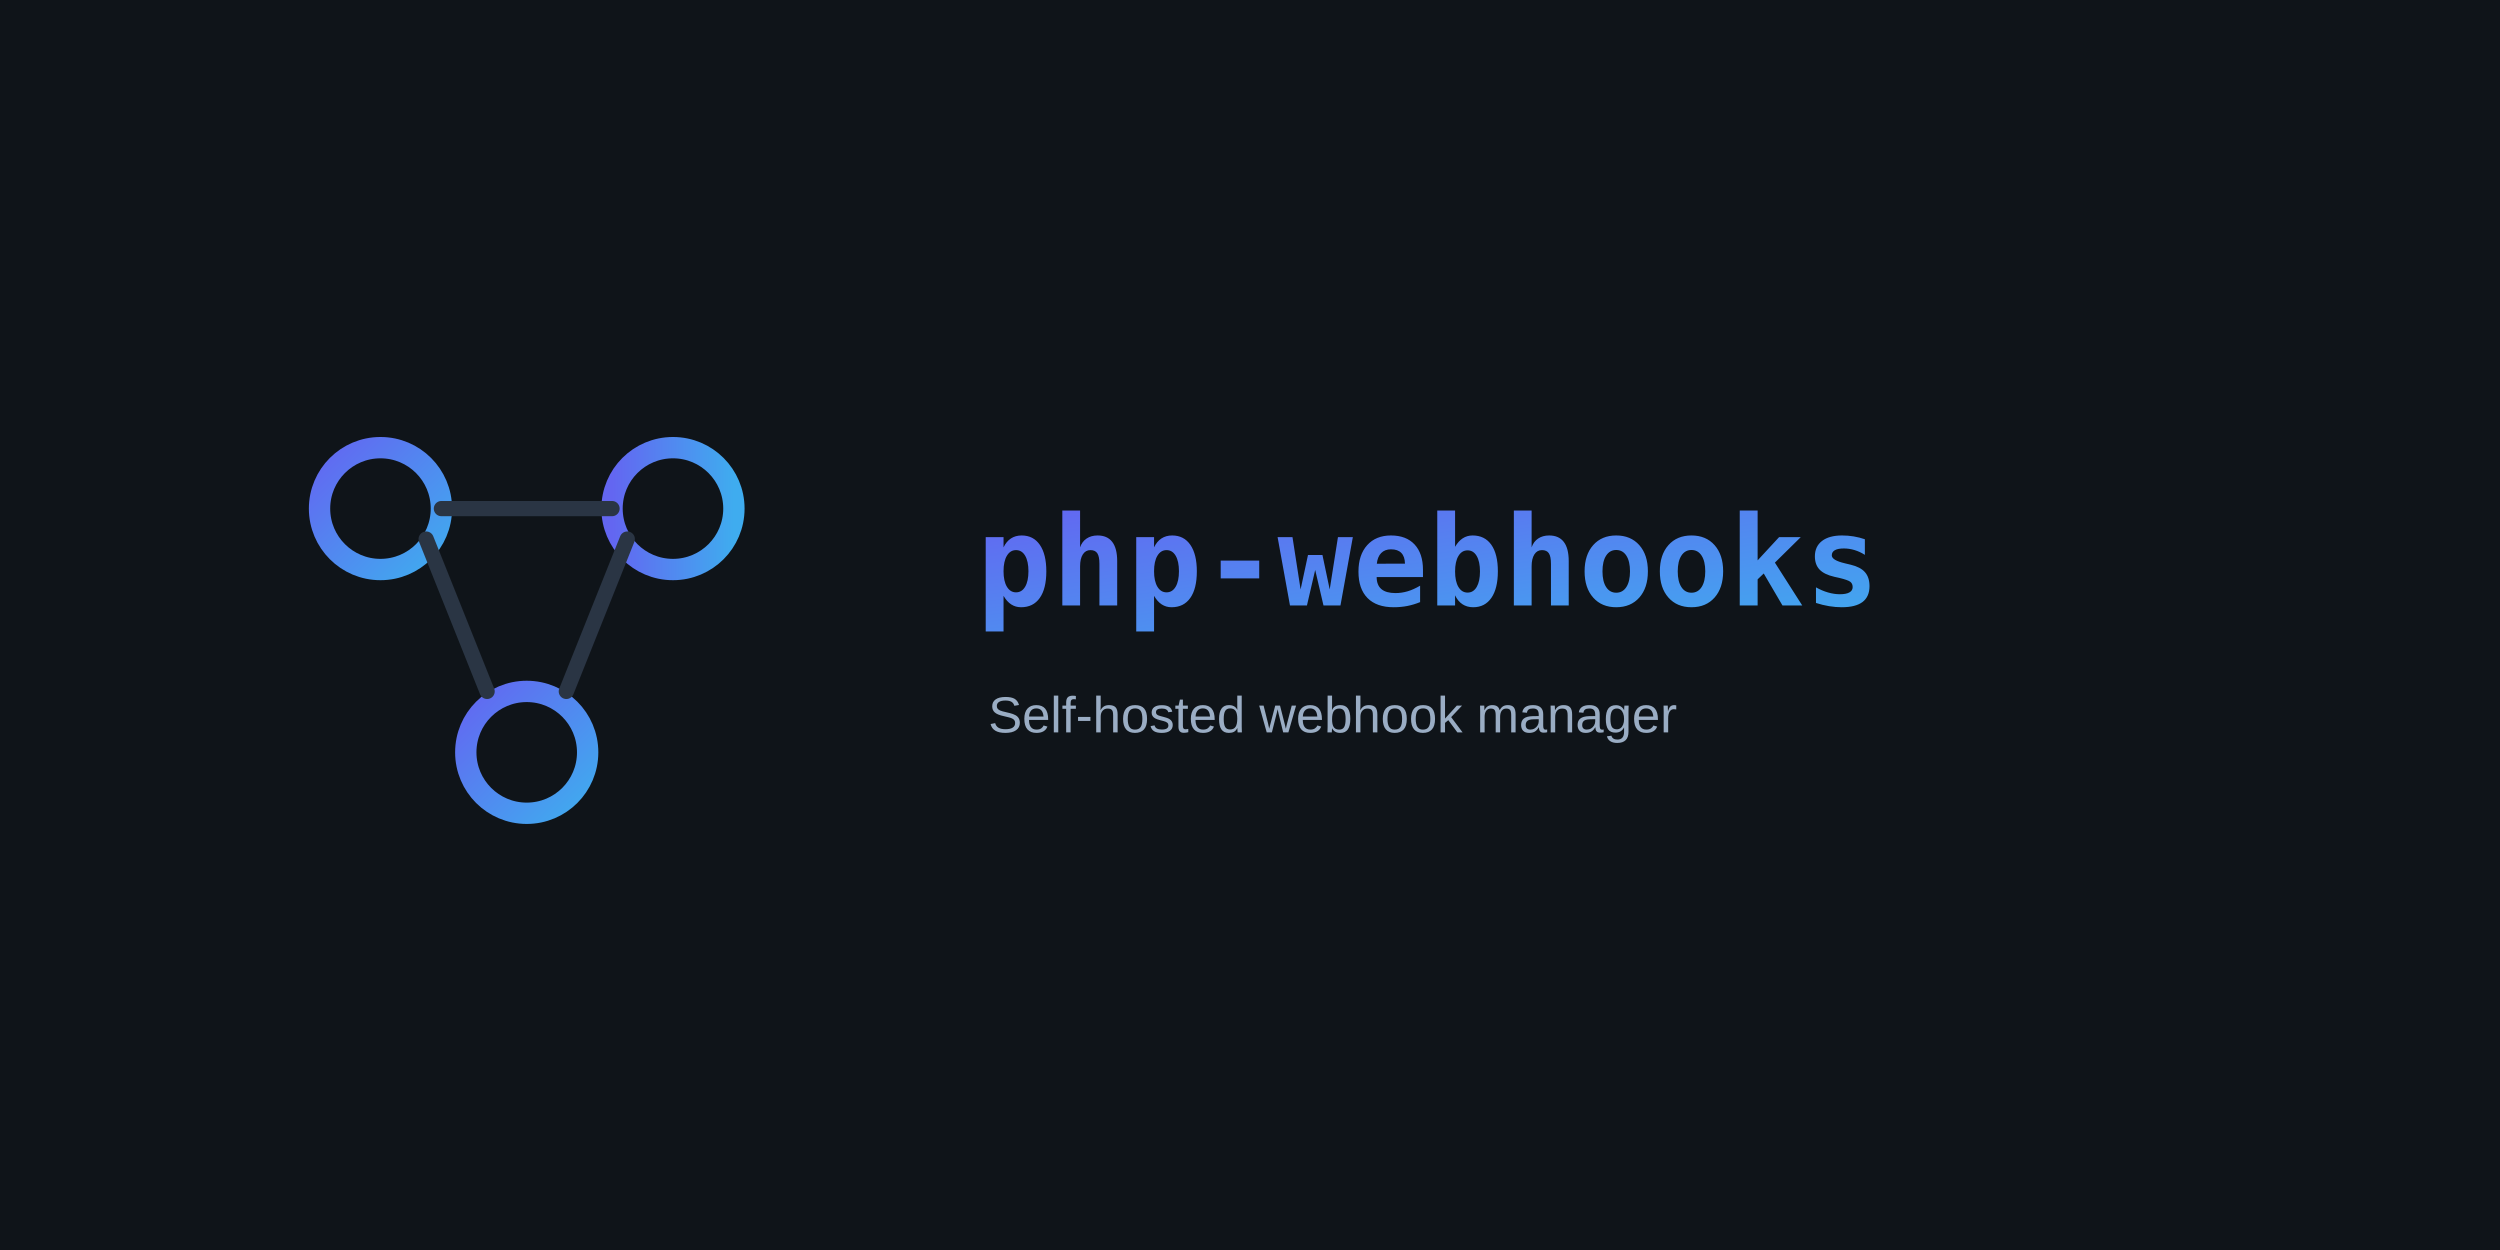
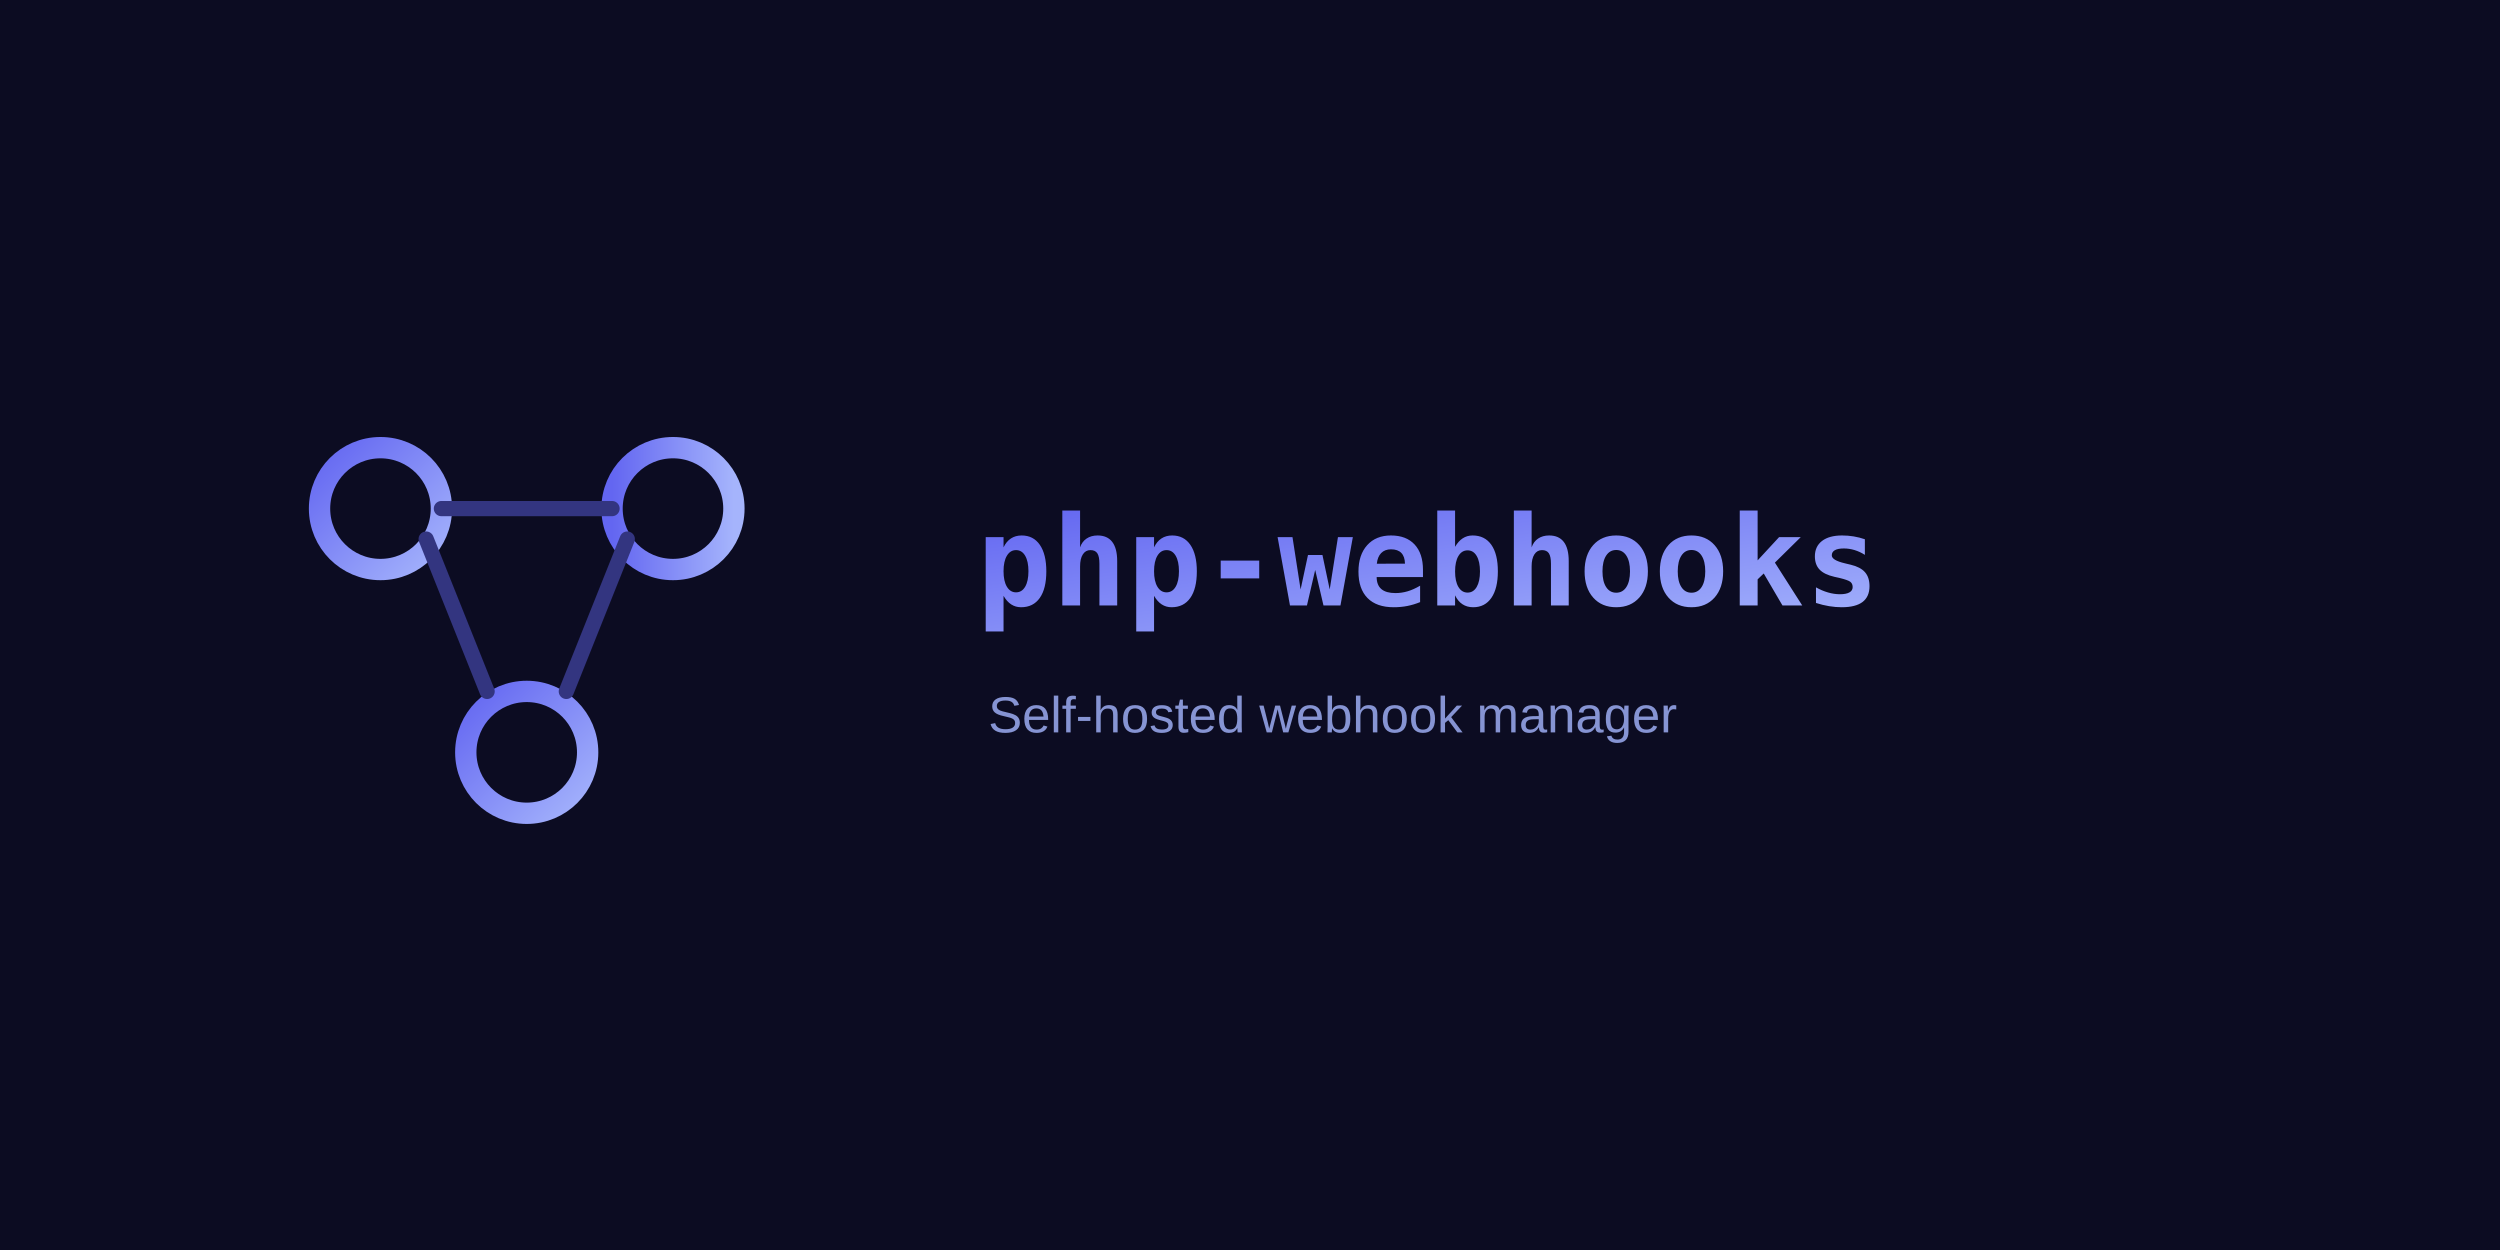
<svg xmlns="http://www.w3.org/2000/svg" viewBox="0 0 1280 640" width="1280" height="640" role="img" aria-label="php-webhooks">
  <defs>
    <linearGradient id="ac" x1="0" y1="0" x2="1" y2="1">
      <stop offset="0" stop-color="#6366f1" />
-       <stop offset="1" stop-color="#3facef" />
+       <stop offset="1" stop-color="#a5b4fc" />
    </linearGradient>
    <linearGradient id="gWarm" x1="0%" y1="0%" x2="100%" y2="0%">
      <stop offset="0%" stop-color="#6366f1" />
-       <stop offset="100%" stop-color="#3facef" />
+       <stop offset="100%" stop-color="#a5b4fc" />
    </linearGradient>
    <linearGradient id="canvasGrad" x1="0%" y1="0%" x2="100%" y2="100%">
-       <stop offset="0%" stop-color="#0a0e14" />
-       <stop offset="45%" stop-color="#151c28" />
-       <stop offset="100%" stop-color="#0c1820" />
-     </linearGradient>
-     <linearGradient id="bg" x1="0" y1="0" x2="1" y2="1">
-       <stop offset="0" stop-color="#1e1b4b" />
-       <stop offset="0.55" stop-color="#0f3a4a" />
-       <stop offset="1" stop-color="#0f766e" />
+       <stop offset="0%" stop-color="#0e0f1f" />
+       <stop offset="45%" stop-color="#1f1f4f" />
+       <stop offset="100%" stop-color="#0c0c22" />
    </linearGradient>
    <radialGradient id="glowA" cx="18%" cy="22%" r="55%">
-       <stop offset="0%" stop-color="#6366f1" stop-opacity="0.22" />
+       <stop offset="0%" stop-color="#6366f1" stop-opacity="0.28" />
      <stop offset="100%" stop-color="#6366f1" stop-opacity="0" />
    </radialGradient>
    <radialGradient id="glowB" cx="88%" cy="78%" r="50%">
-       <stop offset="0%" stop-color="#3facef" stop-opacity="0.20" />
-       <stop offset="100%" stop-color="#3facef" stop-opacity="0" />
+       <stop offset="0%" stop-color="#a5b4fc" stop-opacity="0.24" />
+       <stop offset="100%" stop-color="#a5b4fc" stop-opacity="0" />
    </radialGradient>
  </defs>
-   <rect width="1280" height="640" fill="#0f1419" />
+   <rect width="1280" height="640" fill="#0c0c22" />
  <g transform="translate(70 120) scale(0.78)">
    <circle cx="160" cy="180" r="40" fill="none" stroke="url(#ac)" stroke-width="14" />
    <circle cx="352" cy="180" r="40" fill="none" stroke="url(#gWarm)" stroke-width="14" />
    <circle cx="256" cy="340" r="40" fill="none" stroke="url(#ac)" stroke-width="14" />
-     <path d="M190 200 L230 300 M322 200 L282 300 M200 180 L312 180" fill="none" stroke="#2a3544" stroke-width="10" stroke-linecap="round" />
+     <path d="M190 200 L230 300 M322 200 L282 300 M200 180 L312 180" fill="none" stroke="#333580" stroke-width="10" stroke-linecap="round" />
  </g>
  <text x="500" y="310" font-family="Consolas, Cascadia Mono, monospace" font-weight="700" font-size="64" fill="url(#ac)">php-webhooks</text>
-   <text x="506" y="375" font-family="Segoe UI, Arial, sans-serif" font-size="26" fill="#9aadc4">Self-hosted webhook manager</text>
+   <text x="506" y="375" font-family="Segoe UI, Arial, sans-serif" font-size="26" fill="#8694d3">Self-hosted webhook manager</text>
</svg>
